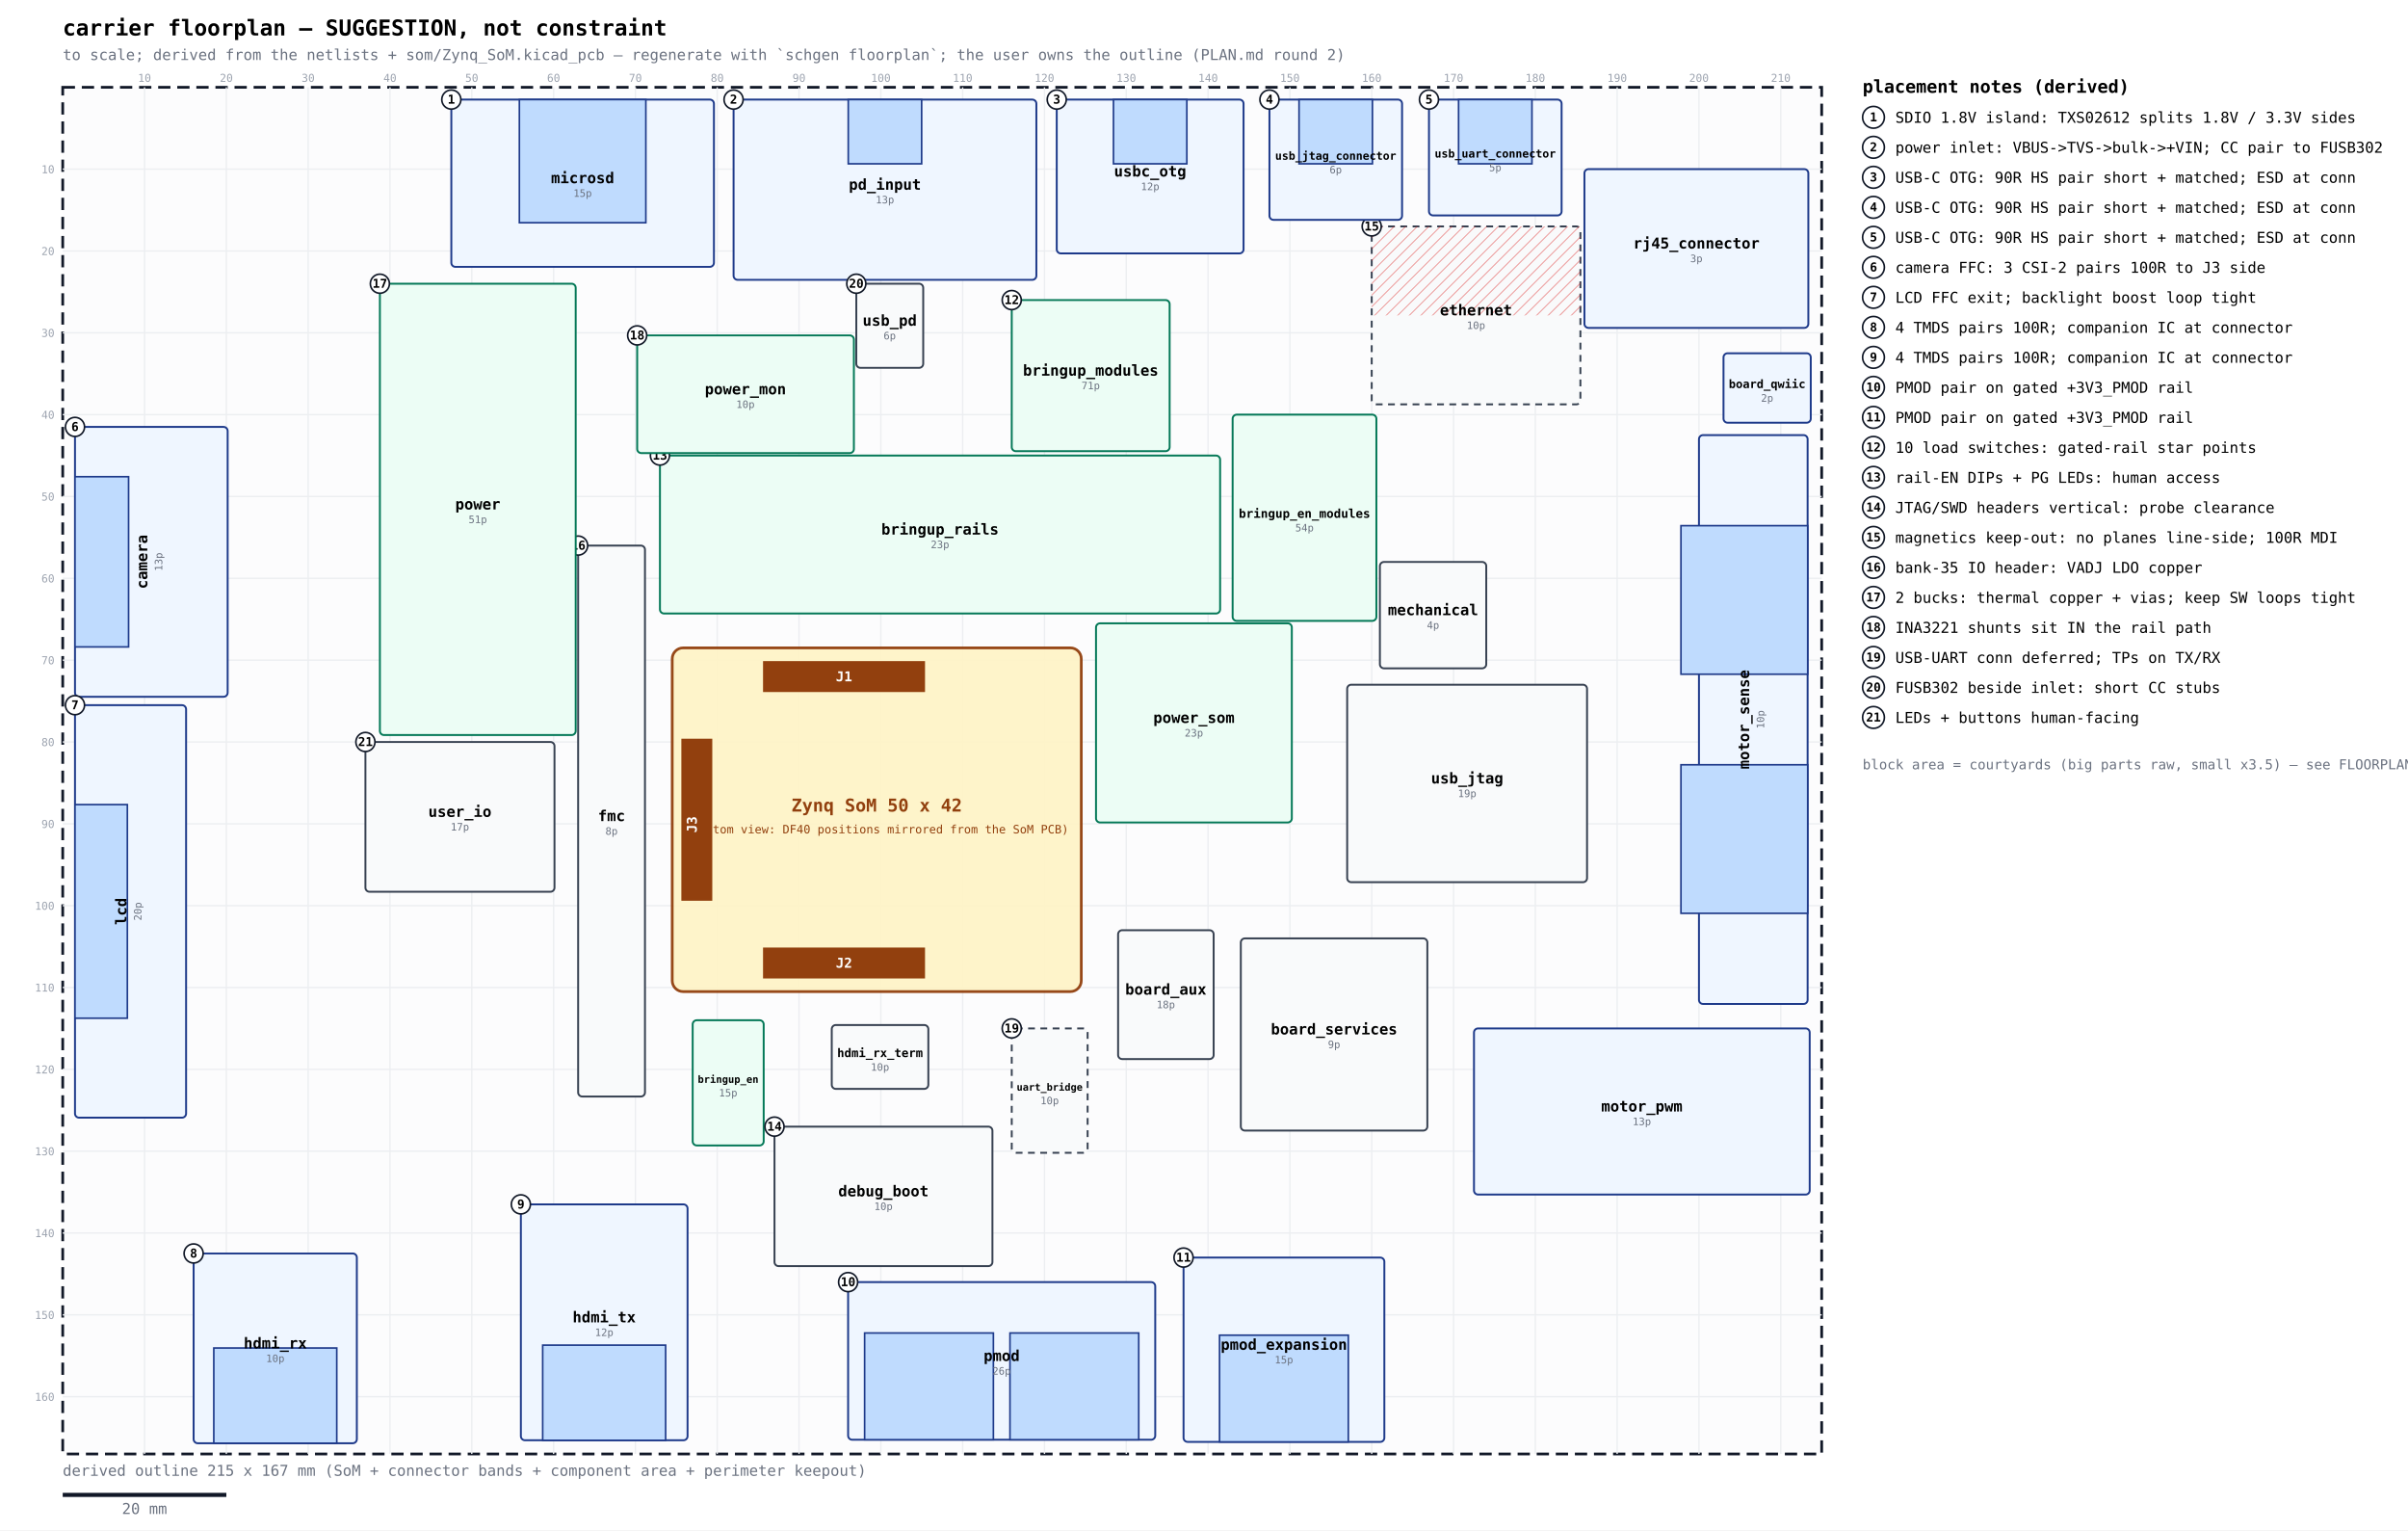
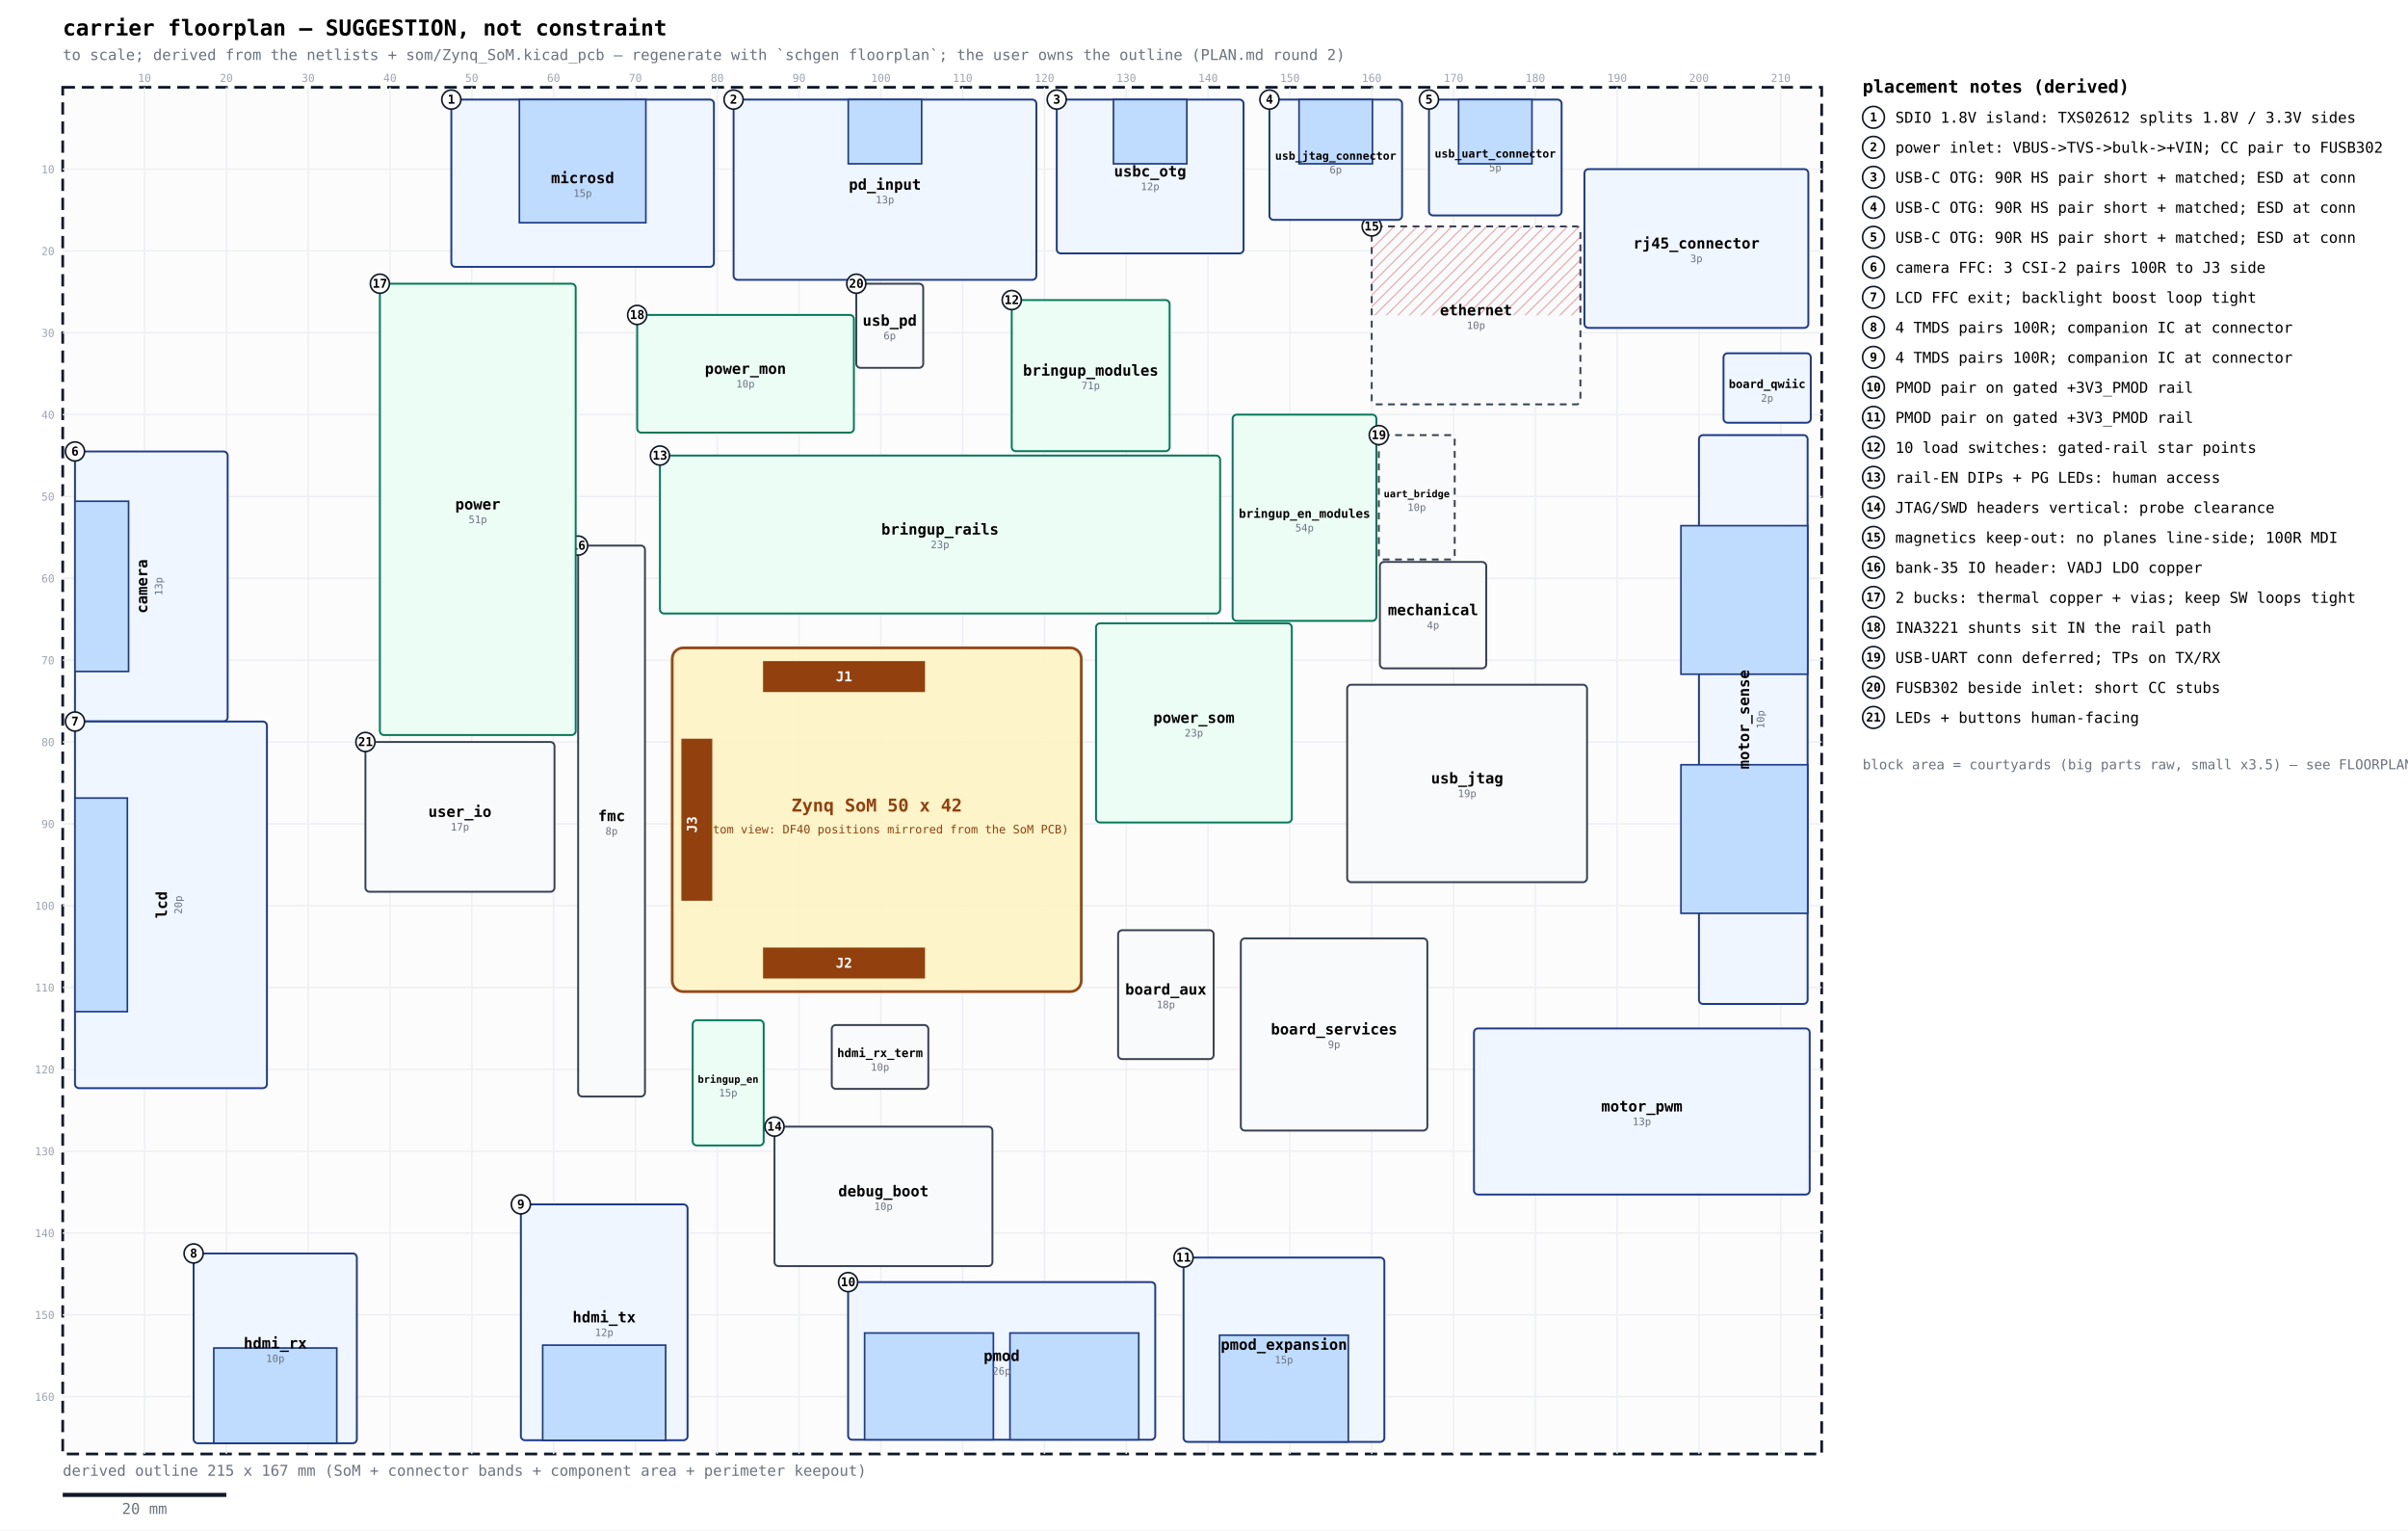
<svg xmlns="http://www.w3.org/2000/svg" viewBox="0 0 1766 1122" font-family="ui-monospace, SFMono-Regular, Menlo, monospace" font-size="11">
  <defs>
    <pattern id="keepout" width="6" height="6" patternUnits="userSpaceOnUse" patternTransform="rotate(45)">
      <line x1="0" y1="0" x2="0" y2="6" stroke="#dc2626" stroke-width="1.2" />
    </pattern>
  </defs>
  <rect width="1766" height="1122" fill="white" />
  <text x="46.0" y="26" font-size="16" font-weight="bold">carrier floorplan — SUGGESTION, not constraint</text>
  <text x="46.0" y="44" fill="#6b7280">to scale; derived from the netlists + som/Zynq_SoM.kicad_pcb — regenerate with `schgen floorplan`; the user owns the outline (PLAN.md round 2)</text>
  <rect x="46.0" y="64.0" width="1290" height="1002" fill="#fcfcfd" stroke="#111827" stroke-width="2" stroke-dasharray="9,5" />
  <line x1="106.0" y1="64.0" x2="106.0" y2="1066.0" stroke="#eceef1" stroke-width="1" />
  <text x="106.0" y="60.0" fill="#9ca3af" font-size="8" text-anchor="middle">10</text>
  <line x1="166.0" y1="64.0" x2="166.0" y2="1066.0" stroke="#eceef1" stroke-width="1" />
  <text x="166.0" y="60.0" fill="#9ca3af" font-size="8" text-anchor="middle">20</text>
  <line x1="226.0" y1="64.0" x2="226.0" y2="1066.0" stroke="#eceef1" stroke-width="1" />
  <text x="226.0" y="60.0" fill="#9ca3af" font-size="8" text-anchor="middle">30</text>
  <line x1="286.0" y1="64.0" x2="286.0" y2="1066.0" stroke="#eceef1" stroke-width="1" />
  <text x="286.0" y="60.0" fill="#9ca3af" font-size="8" text-anchor="middle">40</text>
  <line x1="346.0" y1="64.0" x2="346.0" y2="1066.0" stroke="#eceef1" stroke-width="1" />
  <text x="346.0" y="60.0" fill="#9ca3af" font-size="8" text-anchor="middle">50</text>
  <line x1="406.0" y1="64.0" x2="406.0" y2="1066.0" stroke="#eceef1" stroke-width="1" />
  <text x="406.0" y="60.0" fill="#9ca3af" font-size="8" text-anchor="middle">60</text>
  <line x1="466.0" y1="64.0" x2="466.0" y2="1066.0" stroke="#eceef1" stroke-width="1" />
  <text x="466.0" y="60.0" fill="#9ca3af" font-size="8" text-anchor="middle">70</text>
  <line x1="526.0" y1="64.0" x2="526.0" y2="1066.0" stroke="#eceef1" stroke-width="1" />
  <text x="526.0" y="60.0" fill="#9ca3af" font-size="8" text-anchor="middle">80</text>
  <line x1="586.0" y1="64.0" x2="586.0" y2="1066.0" stroke="#eceef1" stroke-width="1" />
  <text x="586.0" y="60.0" fill="#9ca3af" font-size="8" text-anchor="middle">90</text>
  <line x1="646.0" y1="64.0" x2="646.0" y2="1066.0" stroke="#eceef1" stroke-width="1" />
  <text x="646.0" y="60.0" fill="#9ca3af" font-size="8" text-anchor="middle">100</text>
  <line x1="706.0" y1="64.0" x2="706.0" y2="1066.0" stroke="#eceef1" stroke-width="1" />
  <text x="706.0" y="60.0" fill="#9ca3af" font-size="8" text-anchor="middle">110</text>
  <line x1="766.0" y1="64.0" x2="766.0" y2="1066.0" stroke="#eceef1" stroke-width="1" />
  <text x="766.0" y="60.0" fill="#9ca3af" font-size="8" text-anchor="middle">120</text>
  <line x1="826.0" y1="64.0" x2="826.0" y2="1066.0" stroke="#eceef1" stroke-width="1" />
  <text x="826.0" y="60.0" fill="#9ca3af" font-size="8" text-anchor="middle">130</text>
  <line x1="886.0" y1="64.0" x2="886.0" y2="1066.0" stroke="#eceef1" stroke-width="1" />
  <text x="886.0" y="60.0" fill="#9ca3af" font-size="8" text-anchor="middle">140</text>
  <line x1="946.0" y1="64.0" x2="946.0" y2="1066.0" stroke="#eceef1" stroke-width="1" />
  <text x="946.0" y="60.0" fill="#9ca3af" font-size="8" text-anchor="middle">150</text>
  <line x1="1006.0" y1="64.0" x2="1006.0" y2="1066.0" stroke="#eceef1" stroke-width="1" />
  <text x="1006.0" y="60.0" fill="#9ca3af" font-size="8" text-anchor="middle">160</text>
  <line x1="1066.0" y1="64.0" x2="1066.0" y2="1066.0" stroke="#eceef1" stroke-width="1" />
  <text x="1066.0" y="60.0" fill="#9ca3af" font-size="8" text-anchor="middle">170</text>
  <line x1="1126.0" y1="64.0" x2="1126.0" y2="1066.0" stroke="#eceef1" stroke-width="1" />
  <text x="1126.0" y="60.0" fill="#9ca3af" font-size="8" text-anchor="middle">180</text>
  <line x1="1186.0" y1="64.0" x2="1186.0" y2="1066.0" stroke="#eceef1" stroke-width="1" />
  <text x="1186.0" y="60.0" fill="#9ca3af" font-size="8" text-anchor="middle">190</text>
  <line x1="1246.0" y1="64.0" x2="1246.0" y2="1066.0" stroke="#eceef1" stroke-width="1" />
  <text x="1246.0" y="60.0" fill="#9ca3af" font-size="8" text-anchor="middle">200</text>
  <line x1="1306.0" y1="64.0" x2="1306.0" y2="1066.0" stroke="#eceef1" stroke-width="1" />
  <text x="1306.0" y="60.0" fill="#9ca3af" font-size="8" text-anchor="middle">210</text>
  <line x1="46.0" y1="124.0" x2="1336.0" y2="124.0" stroke="#eceef1" stroke-width="1" />
  <text x="40.0" y="127.0" fill="#9ca3af" font-size="8" text-anchor="end">10</text>
  <line x1="46.0" y1="184.0" x2="1336.0" y2="184.0" stroke="#eceef1" stroke-width="1" />
  <text x="40.0" y="187.0" fill="#9ca3af" font-size="8" text-anchor="end">20</text>
  <line x1="46.0" y1="244.0" x2="1336.0" y2="244.0" stroke="#eceef1" stroke-width="1" />
  <text x="40.0" y="247.0" fill="#9ca3af" font-size="8" text-anchor="end">30</text>
  <line x1="46.0" y1="304.0" x2="1336.0" y2="304.0" stroke="#eceef1" stroke-width="1" />
  <text x="40.0" y="307.0" fill="#9ca3af" font-size="8" text-anchor="end">40</text>
  <line x1="46.0" y1="364.0" x2="1336.0" y2="364.0" stroke="#eceef1" stroke-width="1" />
  <text x="40.0" y="367.0" fill="#9ca3af" font-size="8" text-anchor="end">50</text>
  <line x1="46.0" y1="424.0" x2="1336.0" y2="424.0" stroke="#eceef1" stroke-width="1" />
  <text x="40.0" y="427.0" fill="#9ca3af" font-size="8" text-anchor="end">60</text>
  <line x1="46.0" y1="484.0" x2="1336.0" y2="484.0" stroke="#eceef1" stroke-width="1" />
  <text x="40.0" y="487.0" fill="#9ca3af" font-size="8" text-anchor="end">70</text>
  <line x1="46.0" y1="544.0" x2="1336.0" y2="544.0" stroke="#eceef1" stroke-width="1" />
  <text x="40.0" y="547.0" fill="#9ca3af" font-size="8" text-anchor="end">80</text>
  <line x1="46.0" y1="604.0" x2="1336.0" y2="604.0" stroke="#eceef1" stroke-width="1" />
  <text x="40.0" y="607.0" fill="#9ca3af" font-size="8" text-anchor="end">90</text>
  <line x1="46.0" y1="664.0" x2="1336.0" y2="664.0" stroke="#eceef1" stroke-width="1" />
  <text x="40.0" y="667.0" fill="#9ca3af" font-size="8" text-anchor="end">100</text>
  <line x1="46.0" y1="724.0" x2="1336.0" y2="724.0" stroke="#eceef1" stroke-width="1" />
  <text x="40.0" y="727.0" fill="#9ca3af" font-size="8" text-anchor="end">110</text>
  <line x1="46.0" y1="784.0" x2="1336.0" y2="784.0" stroke="#eceef1" stroke-width="1" />
  <text x="40.0" y="787.0" fill="#9ca3af" font-size="8" text-anchor="end">120</text>
  <line x1="46.0" y1="844.0" x2="1336.0" y2="844.0" stroke="#eceef1" stroke-width="1" />
  <text x="40.0" y="847.0" fill="#9ca3af" font-size="8" text-anchor="end">130</text>
  <line x1="46.0" y1="904.0" x2="1336.0" y2="904.0" stroke="#eceef1" stroke-width="1" />
  <text x="40.0" y="907.0" fill="#9ca3af" font-size="8" text-anchor="end">140</text>
  <line x1="46.0" y1="964.0" x2="1336.0" y2="964.0" stroke="#eceef1" stroke-width="1" />
  <text x="40.0" y="967.0" fill="#9ca3af" font-size="8" text-anchor="end">150</text>
  <line x1="46.0" y1="1024.0" x2="1336.0" y2="1024.0" stroke="#eceef1" stroke-width="1" />
  <text x="40.0" y="1027.0" fill="#9ca3af" font-size="8" text-anchor="end">160</text>
  <text x="46.0" y="1082.0" fill="#6b7280">derived outline 215 x 167 mm (SoM + connector bands + component area + perimeter keepout)</text>
  <rect x="820.0" y="682.0" width="70.08" height="94.464" rx="3" fill="#f9fafb" stroke="#374151" stroke-width="1.4" />
  <text x="855.0" y="729.2" text-anchor="middle" font-size="11.0" font-weight="bold">board_aux</text>
  <text x="855.0" y="739.2" text-anchor="middle" font-size="7.5" fill="#6b7280">18p</text>
  <rect x="1264.0" y="259.0" width="63.996" height="50.911" rx="3" fill="#eff6ff" stroke="#1e3a8a" stroke-width="1.4" />
  <text x="1296.0" y="284.5" text-anchor="middle" font-size="8.5" font-weight="bold">board_qwiic</text>
  <text x="1296.0" y="294.5" text-anchor="middle" font-size="7.5" fill="#6b7280">2p</text>
  <rect x="910.0" y="688.0" width="136.8" height="140.898" rx="3" fill="#f9fafb" stroke="#374151" stroke-width="1.4" />
  <text x="978.4" y="758.4" text-anchor="middle" font-size="11.0" font-weight="bold">board_services</text>
  <text x="978.4" y="768.4" text-anchor="middle" font-size="7.5" fill="#6b7280">9p</text>
  <rect x="508.0" y="748.0" width="52.08" height="91.8" rx="3" fill="#ecfdf5" stroke="#047857" stroke-width="1.4" />
  <text x="534.0" y="793.9" text-anchor="middle" font-size="7.4" font-weight="bold">bringup_en</text>
  <text x="534.0" y="803.9" text-anchor="middle" font-size="7.5" fill="#6b7280">15p</text>
  <rect x="904.0" y="304.0" width="105.42" height="151.2" rx="3" fill="#ecfdf5" stroke="#047857" stroke-width="1.4" />
  <text x="956.7" y="379.6" text-anchor="middle" font-size="8.9" font-weight="bold">bringup_en_modules</text>
  <text x="956.7" y="389.6" text-anchor="middle" font-size="7.5" fill="#6b7280">54p</text>
  <rect x="742.0" y="220.0" width="115.8" height="110.796" rx="3" fill="#ecfdf5" stroke="#047857" stroke-width="1.4" />
  <text x="799.9" y="275.4" text-anchor="middle" font-size="11.0" font-weight="bold">bringup_modules</text>
  <text x="799.9" y="285.4" text-anchor="middle" font-size="7.5" fill="#6b7280">71p</text>
  <circle cx="742" cy="220" r="7" fill="white" stroke="#111827" stroke-width="1.2" />
  <text x="742" y="223" text-anchor="middle" font-size="9" font-weight="bold">12</text>
  <rect x="484.0" y="334.0" width="410.82" height="115.8" rx="3" fill="#ecfdf5" stroke="#047857" stroke-width="1.4" />
  <text x="689.4" y="391.9" text-anchor="middle" font-size="11.0" font-weight="bold">bringup_rails</text>
  <text x="689.4" y="401.9" text-anchor="middle" font-size="7.5" fill="#6b7280">23p</text>
  <circle cx="484" cy="334" r="7" fill="white" stroke="#111827" stroke-width="1.2" />
  <text x="484" y="337" text-anchor="middle" font-size="9" font-weight="bold">13</text>
-   <rect x="55.0" y="313.0" width="111.96" height="197.851" rx="3" fill="#eff6ff" stroke="#1e3a8a" stroke-width="1.4" />
-   <rect x="55.0" y="349.5" width="39.3" height="124.8" fill="#bfdbfe" stroke="#1e3a8a" stroke-width="1.2" />
-   <text x="108" y="411.9" text-anchor="middle" font-size="11.0" font-weight="bold" transform="rotate(-90 108 411.9)">camera</text>
-   <text x="119" y="411.9" text-anchor="middle" font-size="7.5" fill="#6b7280" transform="rotate(-90 119 411.9)">13p</text>
-   <circle cx="55" cy="313" r="7" fill="white" stroke="#111827" stroke-width="1.2" />
-   <text x="55" y="316" text-anchor="middle" font-size="9" font-weight="bold">6</text>
+   <rect x="55.0" y="331.0" width="111.96" height="197.851" rx="3" fill="#eff6ff" stroke="#1e3a8a" stroke-width="1.4" />
+   <rect x="55.0" y="367.5" width="39.3" height="124.8" fill="#bfdbfe" stroke="#1e3a8a" stroke-width="1.2" />
+   <text x="108" y="429.9" text-anchor="middle" font-size="11.0" font-weight="bold" transform="rotate(-90 108 429.9)">camera</text>
+   <text x="119" y="429.9" text-anchor="middle" font-size="7.5" fill="#6b7280" transform="rotate(-90 119 429.9)">13p</text>
+   <circle cx="55" cy="331" r="7" fill="white" stroke="#111827" stroke-width="1.2" />
+   <text x="55" y="334" text-anchor="middle" font-size="9" font-weight="bold">6</text>
  <rect x="568.0" y="826.0" width="159.84" height="102.264" rx="3" fill="#f9fafb" stroke="#374151" stroke-width="1.4" />
  <text x="647.9" y="877.1" text-anchor="middle" font-size="11.0" font-weight="bold">debug_boot</text>
  <text x="647.9" y="887.1" text-anchor="middle" font-size="7.5" fill="#6b7280">10p</text>
  <circle cx="568" cy="826" r="7" fill="white" stroke="#111827" stroke-width="1.2" />
  <text x="568" y="829" text-anchor="middle" font-size="9" font-weight="bold">14</text>
  <rect x="1006.0" y="166.0" width="153.046" height="130.47" rx="3" fill="#f9fafb" stroke="#374151" stroke-width="1.4" stroke-dasharray="5,4" />
  <rect x="1006" y="166" width="153.046" height="65.235" fill="url(#keepout)" opacity="0.5" />
  <text x="1082.5" y="231.2" text-anchor="middle" font-size="11.0" font-weight="bold">ethernet</text>
  <text x="1082.5" y="241.2" text-anchor="middle" font-size="7.5" fill="#6b7280">10p</text>
  <circle cx="1006" cy="166" r="7" fill="white" stroke="#111827" stroke-width="1.2" />
  <text x="1006" y="169" text-anchor="middle" font-size="9" font-weight="bold">15</text>
  <rect x="424.0" y="400.0" width="49.02" height="403.92" rx="3" fill="#f9fafb" stroke="#374151" stroke-width="1.4" />
  <text x="448.5" y="602.0" text-anchor="middle" font-size="11.0" font-weight="bold">fmc</text>
  <text x="448.5" y="612.0" text-anchor="middle" font-size="7.5" fill="#6b7280">8p</text>
  <circle cx="424" cy="400" r="7" fill="white" stroke="#111827" stroke-width="1.2" />
  <text x="424" y="403" text-anchor="middle" font-size="9" font-weight="bold">16</text>
  <rect x="142.0" y="919.0" width="119.7" height="139.129" rx="3" fill="#eff6ff" stroke="#1e3a8a" stroke-width="1.4" />
  <rect x="156.8" y="988.3" width="90.18" height="69.78" fill="#bfdbfe" stroke="#1e3a8a" stroke-width="1.2" />
  <text x="201.9" y="988.6" text-anchor="middle" font-size="11.0" font-weight="bold">hdmi_rx</text>
  <text x="201.9" y="998.6" text-anchor="middle" font-size="7.5" fill="#6b7280">10p</text>
  <circle cx="142" cy="919" r="7" fill="white" stroke="#111827" stroke-width="1.2" />
  <text x="142" y="922" text-anchor="middle" font-size="9" font-weight="bold">8</text>
  <rect x="610.0" y="751.5" width="70.83" height="46.83" rx="3" fill="#f9fafb" stroke="#374151" stroke-width="1.4" />
  <text x="645.4" y="775.0" text-anchor="middle" font-size="8.7" font-weight="bold">hdmi_rx_term</text>
  <text x="645.4" y="785.0" text-anchor="middle" font-size="7.5" fill="#6b7280">10p</text>
  <rect x="382.0" y="883.0" width="122.249" height="172.936" rx="3" fill="#eff6ff" stroke="#1e3a8a" stroke-width="1.4" />
  <rect x="398.0" y="986.2" width="90.18" height="69.78" fill="#bfdbfe" stroke="#1e3a8a" stroke-width="1.2" />
  <text x="443.1" y="969.5" text-anchor="middle" font-size="11.0" font-weight="bold">hdmi_tx</text>
  <text x="443.1" y="979.5" text-anchor="middle" font-size="7.5" fill="#6b7280">12p</text>
  <circle cx="382" cy="883" r="7" fill="white" stroke="#111827" stroke-width="1.2" />
  <text x="382" y="886" text-anchor="middle" font-size="9" font-weight="bold">9</text>
-   <rect x="55.0" y="517.0" width="81.48" height="302.43" rx="3" fill="#eff6ff" stroke="#1e3a8a" stroke-width="1.4" />
-   <rect x="55.0" y="589.9" width="38.4" height="156.6" fill="#bfdbfe" stroke="#1e3a8a" stroke-width="1.2" />
-   <text x="92.7" y="668.2" text-anchor="middle" font-size="11.0" font-weight="bold" transform="rotate(-90 92.7 668.2)">lcd</text>
-   <text x="103.7" y="668.2" text-anchor="middle" font-size="7.5" fill="#6b7280" transform="rotate(-90 103.7 668.2)">20p</text>
-   <circle cx="55" cy="517" r="7" fill="white" stroke="#111827" stroke-width="1.2" />
-   <text x="55" y="520" text-anchor="middle" font-size="9" font-weight="bold">7</text>
+   <rect x="55.0" y="529.0" width="140.76" height="268.8" rx="3" fill="#eff6ff" stroke="#1e3a8a" stroke-width="1.4" />
+   <rect x="55.0" y="585.1" width="38.4" height="156.6" fill="#bfdbfe" stroke="#1e3a8a" stroke-width="1.2" />
+   <text x="122.4" y="663.4" text-anchor="middle" font-size="11.0" font-weight="bold" transform="rotate(-90 122.4 663.4)">lcd</text>
+   <text x="133.4" y="663.4" text-anchor="middle" font-size="7.5" fill="#6b7280" transform="rotate(-90 133.4 663.4)">20p</text>
+   <circle cx="55" cy="529" r="7" fill="white" stroke="#111827" stroke-width="1.2" />
+   <text x="55" y="532" text-anchor="middle" font-size="9" font-weight="bold">7</text>
  <rect x="1012.0" y="412.0" width="78" height="78" rx="3" fill="#f9fafb" stroke="#374151" stroke-width="1.4" />
  <text x="1051.0" y="451.0" text-anchor="middle" font-size="11.0" font-weight="bold">mechanical</text>
  <text x="1051.0" y="461.0" text-anchor="middle" font-size="7.5" fill="#6b7280">4p</text>
  <rect x="331.0" y="73.0" width="192.588" height="122.647" rx="3" fill="#eff6ff" stroke="#1e3a8a" stroke-width="1.4" />
  <rect x="380.9" y="73.0" width="92.76" height="90.3" fill="#bfdbfe" stroke="#1e3a8a" stroke-width="1.2" />
  <text x="427.3" y="134.3" text-anchor="middle" font-size="11.0" font-weight="bold">microsd</text>
  <text x="427.3" y="144.3" text-anchor="middle" font-size="7.5" fill="#6b7280">15p</text>
  <circle cx="331" cy="73" r="7" fill="white" stroke="#111827" stroke-width="1.2" />
  <text x="331" y="76" text-anchor="middle" font-size="9" font-weight="bold">1</text>
  <rect x="1081.0" y="754.0" width="246.209" height="121.8" rx="3" fill="#eff6ff" stroke="#1e3a8a" stroke-width="1.4" />
  <text x="1204.1" y="814.9" text-anchor="middle" font-size="11.0" font-weight="bold">motor_pwm</text>
  <text x="1204.1" y="824.9" text-anchor="middle" font-size="7.5" fill="#6b7280">13p</text>
  <rect x="1246.0" y="319.0" width="79.696" height="417.065" rx="3" fill="#eff6ff" stroke="#1e3a8a" stroke-width="1.4" />
  <rect x="1232.8" y="385.4" width="92.94" height="108.9" fill="#bfdbfe" stroke="#1e3a8a" stroke-width="1.2" />
  <rect x="1232.8" y="560.7" width="92.94" height="108.9" fill="#bfdbfe" stroke="#1e3a8a" stroke-width="1.2" />
  <text x="1282.8" y="527.5" text-anchor="middle" font-size="11.0" font-weight="bold" transform="rotate(-90 1282.8 527.5)">motor_sense</text>
  <text x="1293.8" y="527.5" text-anchor="middle" font-size="7.5" fill="#6b7280" transform="rotate(-90 1293.8 527.5)">10p</text>
  <rect x="538.0" y="73.0" width="222.061" height="132.158" rx="3" fill="#eff6ff" stroke="#1e3a8a" stroke-width="1.4" />
  <rect x="622.1" y="73.0" width="53.82" height="47.1" fill="#bfdbfe" stroke="#1e3a8a" stroke-width="1.2" />
  <text x="649.0" y="139.1" text-anchor="middle" font-size="11.0" font-weight="bold">pd_input</text>
  <text x="649.0" y="149.1" text-anchor="middle" font-size="7.5" fill="#6b7280">13p</text>
  <circle cx="538" cy="73" r="7" fill="white" stroke="#111827" stroke-width="1.2" />
  <text x="538" y="76" text-anchor="middle" font-size="9" font-weight="bold">2</text>
  <rect x="622.0" y="940.0" width="225.24" height="115.554" rx="3" fill="#eff6ff" stroke="#1e3a8a" stroke-width="1.4" />
  <rect x="634.1" y="977.3" width="94.44" height="78.24" fill="#bfdbfe" stroke="#1e3a8a" stroke-width="1.2" />
  <rect x="740.7" y="977.3" width="94.44" height="78.24" fill="#bfdbfe" stroke="#1e3a8a" stroke-width="1.2" />
  <text x="734.6" y="997.8" text-anchor="middle" font-size="11.0" font-weight="bold">pmod</text>
  <text x="734.6" y="1007.8" text-anchor="middle" font-size="7.5" fill="#6b7280">26p</text>
  <circle cx="622" cy="940" r="7" fill="white" stroke="#111827" stroke-width="1.2" />
  <text x="622" y="943" text-anchor="middle" font-size="9" font-weight="bold">10</text>
  <rect x="868.0" y="922.0" width="147.27" height="135.138" rx="3" fill="#eff6ff" stroke="#1e3a8a" stroke-width="1.4" />
  <rect x="894.4" y="978.9" width="94.44" height="78.24" fill="#bfdbfe" stroke="#1e3a8a" stroke-width="1.2" />
  <text x="941.6" y="989.6" text-anchor="middle" font-size="11.0" font-weight="bold">pmod_expansion</text>
  <text x="941.6" y="999.6" text-anchor="middle" font-size="7.5" fill="#6b7280">15p</text>
  <circle cx="868" cy="922" r="7" fill="white" stroke="#111827" stroke-width="1.2" />
  <text x="868" y="925" text-anchor="middle" font-size="9" font-weight="bold">11</text>
  <rect x="278.6" y="208.0" width="143.609" height="330.902" rx="3" fill="#ecfdf5" stroke="#047857" stroke-width="1.4" />
  <text x="350.4" y="373.5" text-anchor="middle" font-size="11.0" font-weight="bold">power</text>
  <text x="350.4" y="383.5" text-anchor="middle" font-size="7.5" fill="#6b7280">51p</text>
  <circle cx="278.6" cy="208" r="7" fill="white" stroke="#111827" stroke-width="1.2" />
  <text x="278.6" y="211" text-anchor="middle" font-size="9" font-weight="bold">17</text>
-   <rect x="467.3" y="245.9" width="158.932" height="86.283" rx="3" fill="#ecfdf5" stroke="#047857" stroke-width="1.4" />
-   <text x="546.7" y="289.1" text-anchor="middle" font-size="11.0" font-weight="bold">power_mon</text>
-   <text x="546.7" y="299.1" text-anchor="middle" font-size="7.5" fill="#6b7280">10p</text>
-   <circle cx="467.3" cy="245.9" r="7" fill="white" stroke="#111827" stroke-width="1.2" />
-   <text x="467.3" y="248.9" text-anchor="middle" font-size="9" font-weight="bold">18</text>
+   <rect x="467.3" y="230.9" width="158.932" height="86.283" rx="3" fill="#ecfdf5" stroke="#047857" stroke-width="1.4" />
+   <text x="546.7" y="274.1" text-anchor="middle" font-size="11.0" font-weight="bold">power_mon</text>
+   <text x="546.7" y="284.1" text-anchor="middle" font-size="7.5" fill="#6b7280">10p</text>
+   <circle cx="467.3" cy="230.9" r="7" fill="white" stroke="#111827" stroke-width="1.2" />
+   <text x="467.3" y="233.9" text-anchor="middle" font-size="9" font-weight="bold">18</text>
  <rect x="803.8" y="457.0" width="143.609" height="146.01" rx="3" fill="#ecfdf5" stroke="#047857" stroke-width="1.4" />
  <text x="875.6" y="530.0" text-anchor="middle" font-size="11.0" font-weight="bold">power_som</text>
  <text x="875.6" y="540.0" text-anchor="middle" font-size="7.5" fill="#6b7280">23p</text>
  <rect x="1162.0" y="124.0" width="164.22" height="116.4" rx="3" fill="#eff6ff" stroke="#1e3a8a" stroke-width="1.4" />
  <text x="1244.1" y="182.2" text-anchor="middle" font-size="11.0" font-weight="bold">rj45_connector</text>
  <text x="1244.1" y="192.2" text-anchor="middle" font-size="7.5" fill="#6b7280">3p</text>
-   <rect x="742.0" y="754.0" width="55.651" height="91.2" rx="3" fill="#f9fafb" stroke="#374151" stroke-width="1.4" stroke-dasharray="5,4" />
-   <text x="769.8" y="799.6" text-anchor="middle" font-size="7.3" font-weight="bold">uart_bridge</text>
-   <text x="769.8" y="809.6" text-anchor="middle" font-size="7.5" fill="#6b7280">10p</text>
-   <circle cx="742" cy="754" r="7" fill="white" stroke="#111827" stroke-width="1.2" />
-   <text x="742" y="757" text-anchor="middle" font-size="9" font-weight="bold">19</text>
+   <rect x="1011.2" y="319.0" width="55.651" height="91.2" rx="3" fill="#f9fafb" stroke="#374151" stroke-width="1.4" stroke-dasharray="5,4" />
+   <text x="1039.0" y="364.6" text-anchor="middle" font-size="7.3" font-weight="bold">uart_bridge</text>
+   <text x="1039.0" y="374.6" text-anchor="middle" font-size="7.5" fill="#6b7280">10p</text>
+   <circle cx="1011.2" cy="319" r="7" fill="white" stroke="#111827" stroke-width="1.2" />
+   <text x="1011.2" y="322" text-anchor="middle" font-size="9" font-weight="bold">19</text>
  <rect x="988.0" y="502.0" width="175.921" height="144.792" rx="3" fill="#f9fafb" stroke="#374151" stroke-width="1.4" />
  <text x="1076.0" y="574.4" text-anchor="middle" font-size="11.0" font-weight="bold">usb_jtag</text>
  <text x="1076.0" y="584.4" text-anchor="middle" font-size="7.5" fill="#6b7280">19p</text>
  <rect x="931.0" y="73.0" width="97.261" height="88.189" rx="3" fill="#eff6ff" stroke="#1e3a8a" stroke-width="1.4" />
  <rect x="952.7" y="73.0" width="53.82" height="47.1" fill="#bfdbfe" stroke="#1e3a8a" stroke-width="1.2" />
  <text x="979.6" y="117.1" text-anchor="middle" font-size="8.2" font-weight="bold">usb_jtag_connector</text>
  <text x="979.6" y="127.1" text-anchor="middle" font-size="7.5" fill="#6b7280">6p</text>
  <circle cx="931" cy="73" r="7" fill="white" stroke="#111827" stroke-width="1.2" />
  <text x="931" y="76" text-anchor="middle" font-size="9" font-weight="bold">4</text>
  <rect x="628.0" y="208.0" width="49.08" height="61.68" rx="3" fill="#f9fafb" stroke="#374151" stroke-width="1.4" />
  <text x="652.5" y="238.8" text-anchor="middle" font-size="11.0" font-weight="bold">usb_pd</text>
  <text x="652.5" y="248.8" text-anchor="middle" font-size="7.5" fill="#6b7280">6p</text>
  <circle cx="628" cy="208" r="7" fill="white" stroke="#111827" stroke-width="1.2" />
  <text x="628" y="211" text-anchor="middle" font-size="9" font-weight="bold">20</text>
  <rect x="1048.0" y="73.0" width="97.261" height="84.949" rx="3" fill="#eff6ff" stroke="#1e3a8a" stroke-width="1.4" />
  <rect x="1069.7" y="73.0" width="53.82" height="47.1" fill="#bfdbfe" stroke="#1e3a8a" stroke-width="1.2" />
  <text x="1096.6" y="115.5" text-anchor="middle" font-size="8.2" font-weight="bold">usb_uart_connector</text>
  <text x="1096.6" y="125.5" text-anchor="middle" font-size="7.5" fill="#6b7280">5p</text>
  <circle cx="1048" cy="73" r="7" fill="white" stroke="#111827" stroke-width="1.2" />
  <text x="1048" y="76" text-anchor="middle" font-size="9" font-weight="bold">5</text>
  <rect x="775.0" y="73.0" width="137.011" height="112.789" rx="3" fill="#eff6ff" stroke="#1e3a8a" stroke-width="1.4" />
  <rect x="816.6" y="73.0" width="53.82" height="47.1" fill="#bfdbfe" stroke="#1e3a8a" stroke-width="1.2" />
  <text x="843.5" y="129.4" text-anchor="middle" font-size="11.0" font-weight="bold">usbc_otg</text>
  <text x="843.5" y="139.4" text-anchor="middle" font-size="7.5" fill="#6b7280">12p</text>
  <circle cx="775" cy="73" r="7" fill="white" stroke="#111827" stroke-width="1.2" />
  <text x="775" y="76" text-anchor="middle" font-size="9" font-weight="bold">3</text>
  <rect x="268.0" y="544.0" width="138.66" height="109.8" rx="3" fill="#f9fafb" stroke="#374151" stroke-width="1.4" />
  <text x="337.3" y="598.9" text-anchor="middle" font-size="11.0" font-weight="bold">user_io</text>
  <text x="337.3" y="608.9" text-anchor="middle" font-size="7.5" fill="#6b7280">17p</text>
  <circle cx="268" cy="544" r="7" fill="white" stroke="#111827" stroke-width="1.2" />
  <text x="268" y="547" text-anchor="middle" font-size="9" font-weight="bold">21</text>
  <rect x="493.0" y="475.0" width="300" height="252" rx="8" fill="#fef3c7" stroke="#92400e" stroke-width="2" opacity="0.95" />
  <text x="643" y="595" text-anchor="middle" font-size="13" font-weight="bold" fill="#92400e">Zynq SoM 50 x 42</text>
  <text x="643" y="611" text-anchor="middle" font-size="8.5" fill="#92400e">(bottom view: DF40 positions mirrored from the SoM PCB)</text>
  <rect x="559.6" y="484.7" width="118.8" height="22.68" fill="#92400e" />
  <text x="619.0" y="499.5" text-anchor="middle" font-size="10" font-weight="bold" fill="white">J1</text>
  <rect x="559.6" y="694.7" width="118.8" height="22.68" fill="#92400e" />
  <text x="619.0" y="709.5" text-anchor="middle" font-size="10" font-weight="bold" fill="white">J2</text>
  <rect x="499.7" y="541.6" width="22.68" height="118.8" fill="#92400e" />
  <text x="511.0" y="604.5" text-anchor="middle" font-size="10" font-weight="bold" fill="white" transform="rotate(-90 511.0 604.5)">J3</text>
  <line x1="46.0" y1="1096.0" x2="166.0" y2="1096.0" stroke="#111827" stroke-width="3" />
  <text x="106.0" y="1110.0" text-anchor="middle" fill="#6b7280">20 mm</text>
  <text x="1366" y="68" font-size="13" font-weight="bold">placement notes (derived)</text>
  <circle cx="1374" cy="86" r="8" fill="white" stroke="#111827" stroke-width="1.2" />
  <text x="1374" y="89" text-anchor="middle" font-size="9" font-weight="bold">1</text>
  <text x="1390" y="90">SDIO 1.8V island: TXS02612 splits 1.8V / 3.3V sides</text>
  <circle cx="1374" cy="108" r="8" fill="white" stroke="#111827" stroke-width="1.2" />
  <text x="1374" y="111" text-anchor="middle" font-size="9" font-weight="bold">2</text>
  <text x="1390" y="112">power inlet: VBUS-&gt;TVS-&gt;bulk-&gt;+VIN; CC pair to FUSB302</text>
  <circle cx="1374" cy="130" r="8" fill="white" stroke="#111827" stroke-width="1.2" />
  <text x="1374" y="133" text-anchor="middle" font-size="9" font-weight="bold">3</text>
  <text x="1390" y="134">USB-C OTG: 90R HS pair short + matched; ESD at conn</text>
  <circle cx="1374" cy="152" r="8" fill="white" stroke="#111827" stroke-width="1.2" />
  <text x="1374" y="155" text-anchor="middle" font-size="9" font-weight="bold">4</text>
  <text x="1390" y="156">USB-C OTG: 90R HS pair short + matched; ESD at conn</text>
  <circle cx="1374" cy="174" r="8" fill="white" stroke="#111827" stroke-width="1.2" />
  <text x="1374" y="177" text-anchor="middle" font-size="9" font-weight="bold">5</text>
  <text x="1390" y="178">USB-C OTG: 90R HS pair short + matched; ESD at conn</text>
  <circle cx="1374" cy="196" r="8" fill="white" stroke="#111827" stroke-width="1.2" />
  <text x="1374" y="199" text-anchor="middle" font-size="9" font-weight="bold">6</text>
  <text x="1390" y="200">camera FFC: 3 CSI-2 pairs 100R to J3 side</text>
  <circle cx="1374" cy="218" r="8" fill="white" stroke="#111827" stroke-width="1.2" />
  <text x="1374" y="221" text-anchor="middle" font-size="9" font-weight="bold">7</text>
  <text x="1390" y="222">LCD FFC exit; backlight boost loop tight</text>
  <circle cx="1374" cy="240" r="8" fill="white" stroke="#111827" stroke-width="1.2" />
  <text x="1374" y="243" text-anchor="middle" font-size="9" font-weight="bold">8</text>
  <text x="1390" y="244">4 TMDS pairs 100R; companion IC at connector</text>
  <circle cx="1374" cy="262" r="8" fill="white" stroke="#111827" stroke-width="1.2" />
  <text x="1374" y="265" text-anchor="middle" font-size="9" font-weight="bold">9</text>
  <text x="1390" y="266">4 TMDS pairs 100R; companion IC at connector</text>
  <circle cx="1374" cy="284" r="8" fill="white" stroke="#111827" stroke-width="1.2" />
  <text x="1374" y="287" text-anchor="middle" font-size="9" font-weight="bold">10</text>
  <text x="1390" y="288">PMOD pair on gated +3V3_PMOD rail</text>
  <circle cx="1374" cy="306" r="8" fill="white" stroke="#111827" stroke-width="1.2" />
  <text x="1374" y="309" text-anchor="middle" font-size="9" font-weight="bold">11</text>
  <text x="1390" y="310">PMOD pair on gated +3V3_PMOD rail</text>
  <circle cx="1374" cy="328" r="8" fill="white" stroke="#111827" stroke-width="1.2" />
  <text x="1374" y="331" text-anchor="middle" font-size="9" font-weight="bold">12</text>
  <text x="1390" y="332">10 load switches: gated-rail star points</text>
  <circle cx="1374" cy="350" r="8" fill="white" stroke="#111827" stroke-width="1.2" />
  <text x="1374" y="353" text-anchor="middle" font-size="9" font-weight="bold">13</text>
  <text x="1390" y="354">rail-EN DIPs + PG LEDs: human access</text>
  <circle cx="1374" cy="372" r="8" fill="white" stroke="#111827" stroke-width="1.2" />
  <text x="1374" y="375" text-anchor="middle" font-size="9" font-weight="bold">14</text>
  <text x="1390" y="376">JTAG/SWD headers vertical: probe clearance</text>
  <circle cx="1374" cy="394" r="8" fill="white" stroke="#111827" stroke-width="1.2" />
  <text x="1374" y="397" text-anchor="middle" font-size="9" font-weight="bold">15</text>
  <text x="1390" y="398">magnetics keep-out: no planes line-side; 100R MDI</text>
  <circle cx="1374" cy="416" r="8" fill="white" stroke="#111827" stroke-width="1.2" />
  <text x="1374" y="419" text-anchor="middle" font-size="9" font-weight="bold">16</text>
  <text x="1390" y="420">bank-35 IO header: VADJ LDO copper</text>
  <circle cx="1374" cy="438" r="8" fill="white" stroke="#111827" stroke-width="1.2" />
  <text x="1374" y="441" text-anchor="middle" font-size="9" font-weight="bold">17</text>
  <text x="1390" y="442">2 bucks: thermal copper + vias; keep SW loops tight</text>
  <circle cx="1374" cy="460" r="8" fill="white" stroke="#111827" stroke-width="1.2" />
  <text x="1374" y="463" text-anchor="middle" font-size="9" font-weight="bold">18</text>
  <text x="1390" y="464">INA3221 shunts sit IN the rail path</text>
  <circle cx="1374" cy="482" r="8" fill="white" stroke="#111827" stroke-width="1.2" />
  <text x="1374" y="485" text-anchor="middle" font-size="9" font-weight="bold">19</text>
  <text x="1390" y="486">USB-UART conn deferred; TPs on TX/RX</text>
  <circle cx="1374" cy="504" r="8" fill="white" stroke="#111827" stroke-width="1.2" />
  <text x="1374" y="507" text-anchor="middle" font-size="9" font-weight="bold">20</text>
  <text x="1390" y="508">FUSB302 beside inlet: short CC stubs</text>
  <circle cx="1374" cy="526" r="8" fill="white" stroke="#111827" stroke-width="1.2" />
  <text x="1374" y="529" text-anchor="middle" font-size="9" font-weight="bold">21</text>
  <text x="1390" y="530">LEDs + buttons human-facing</text>
  <text x="1366" y="564" fill="#6b7280" font-size="10">block area = courtyards (big parts raw, small x3.5) — see FLOORPLAN.md</text>
</svg>
